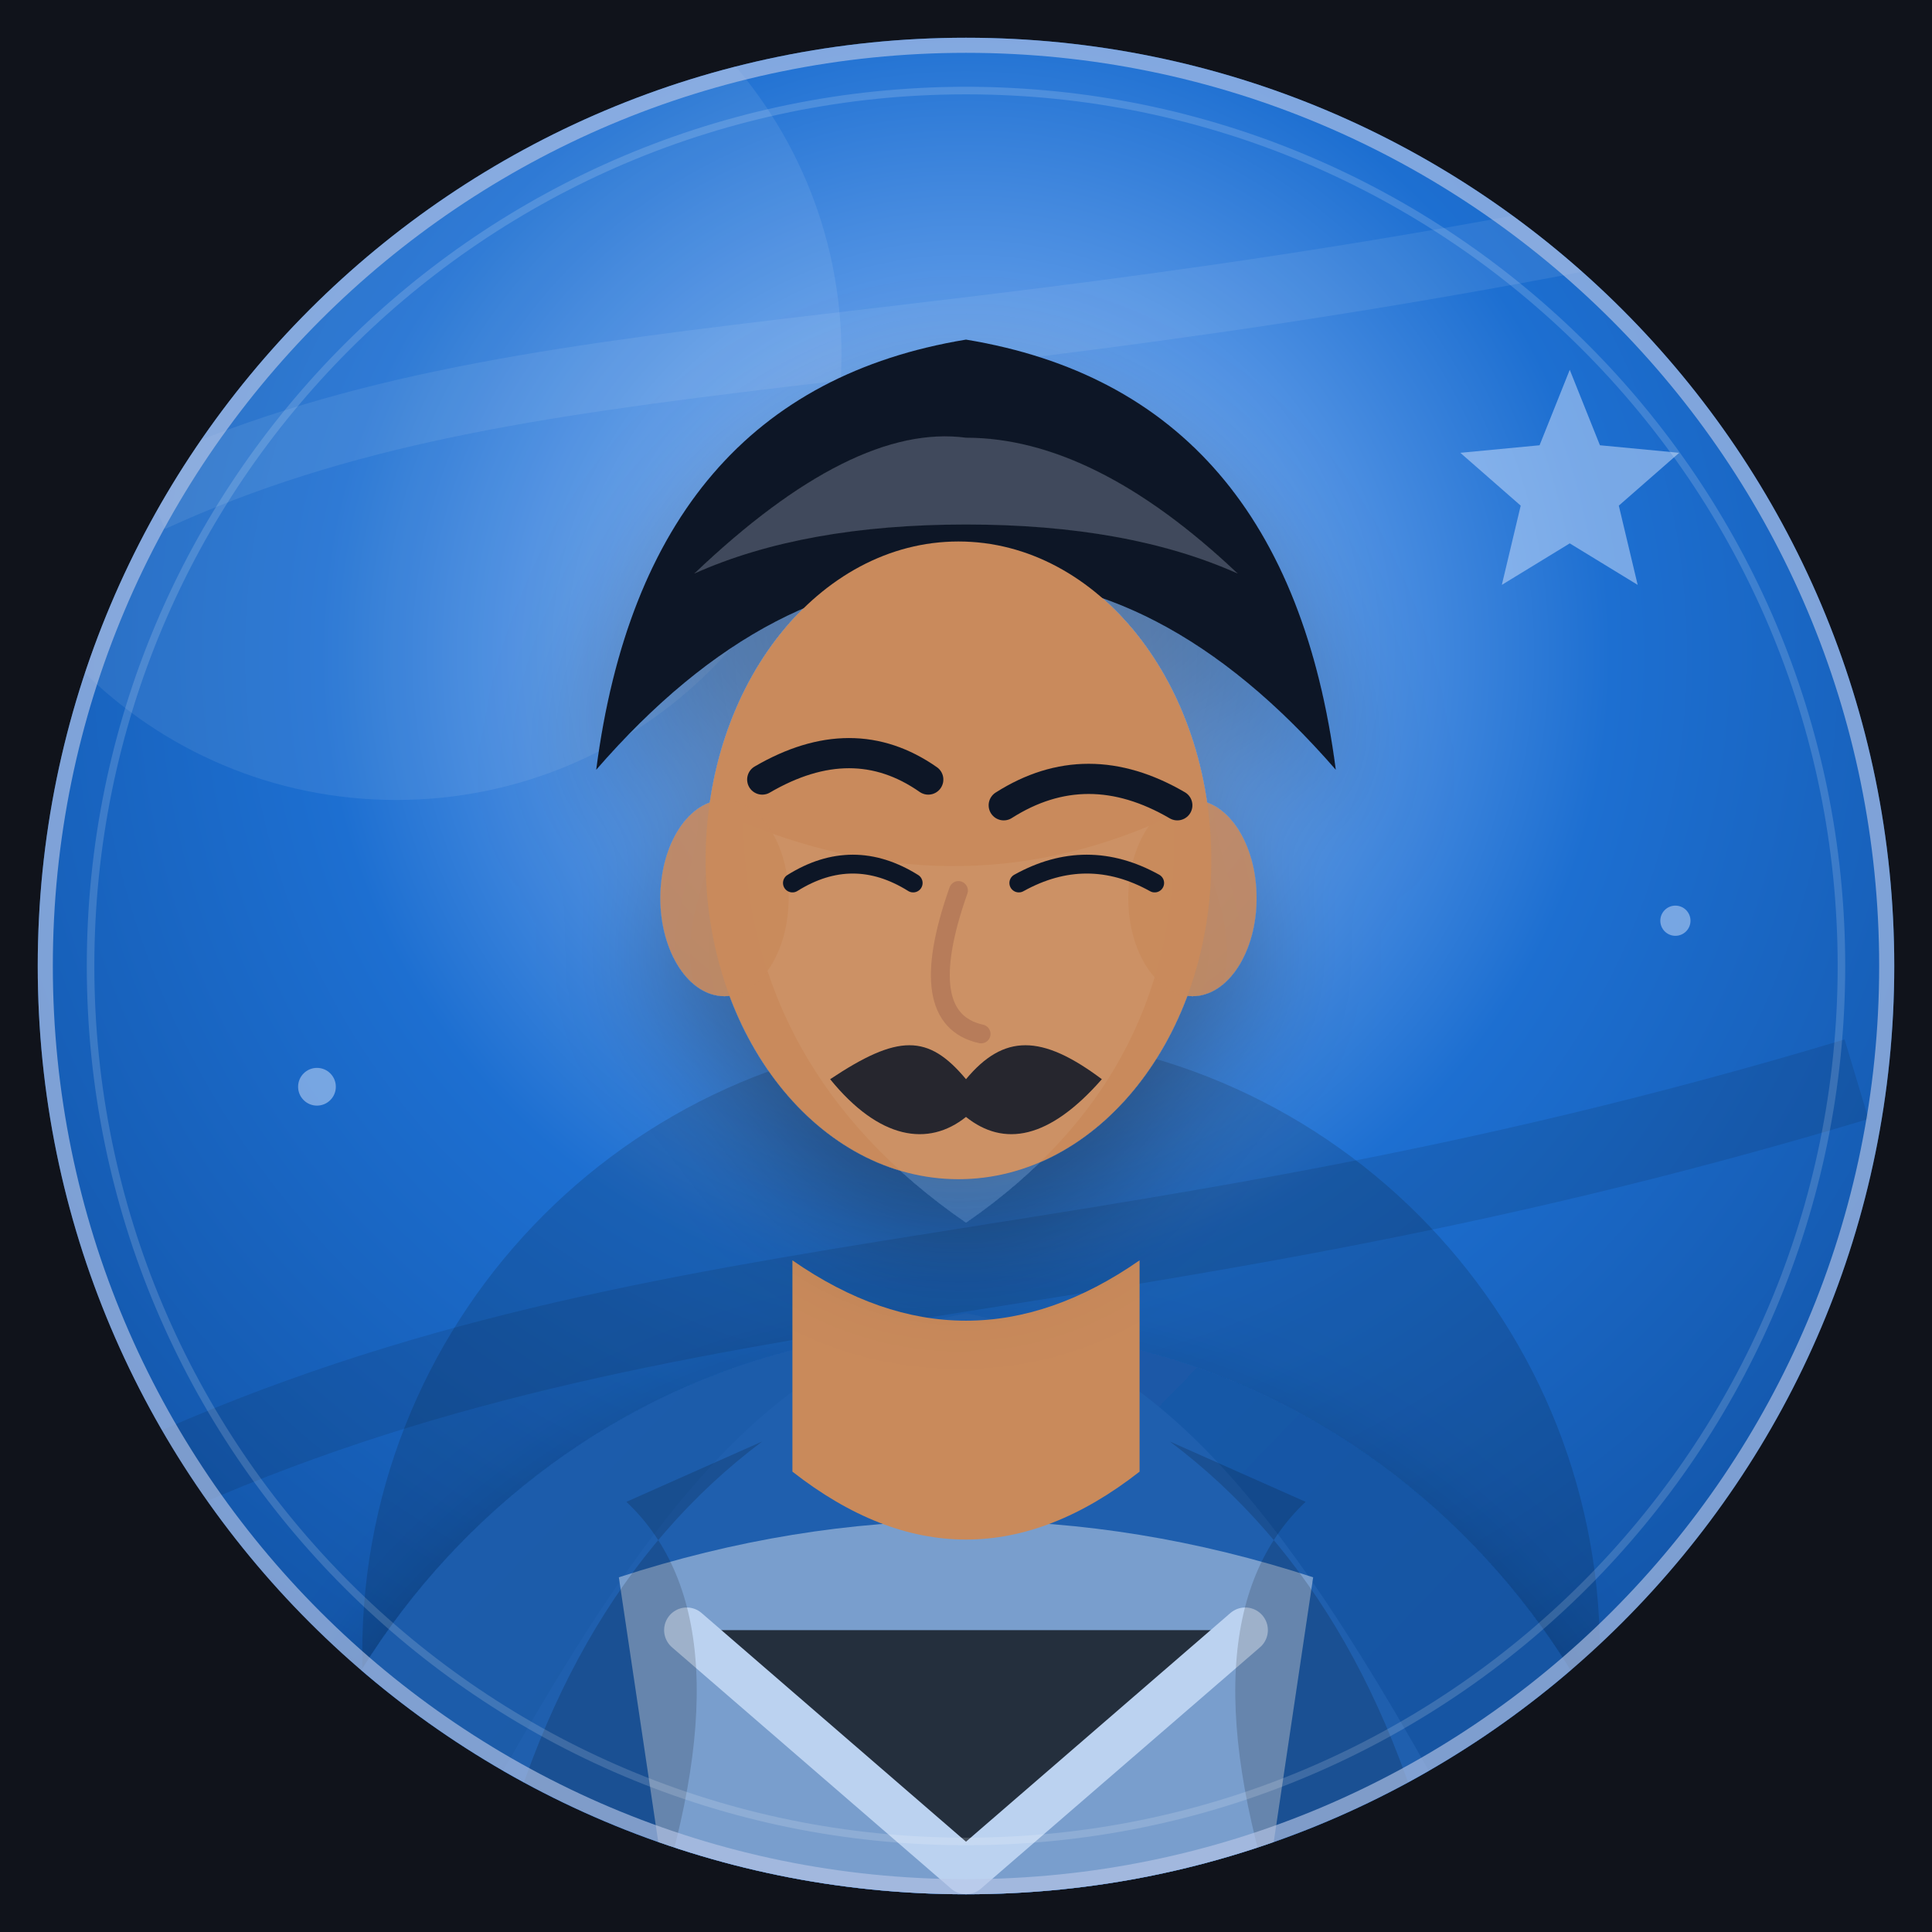
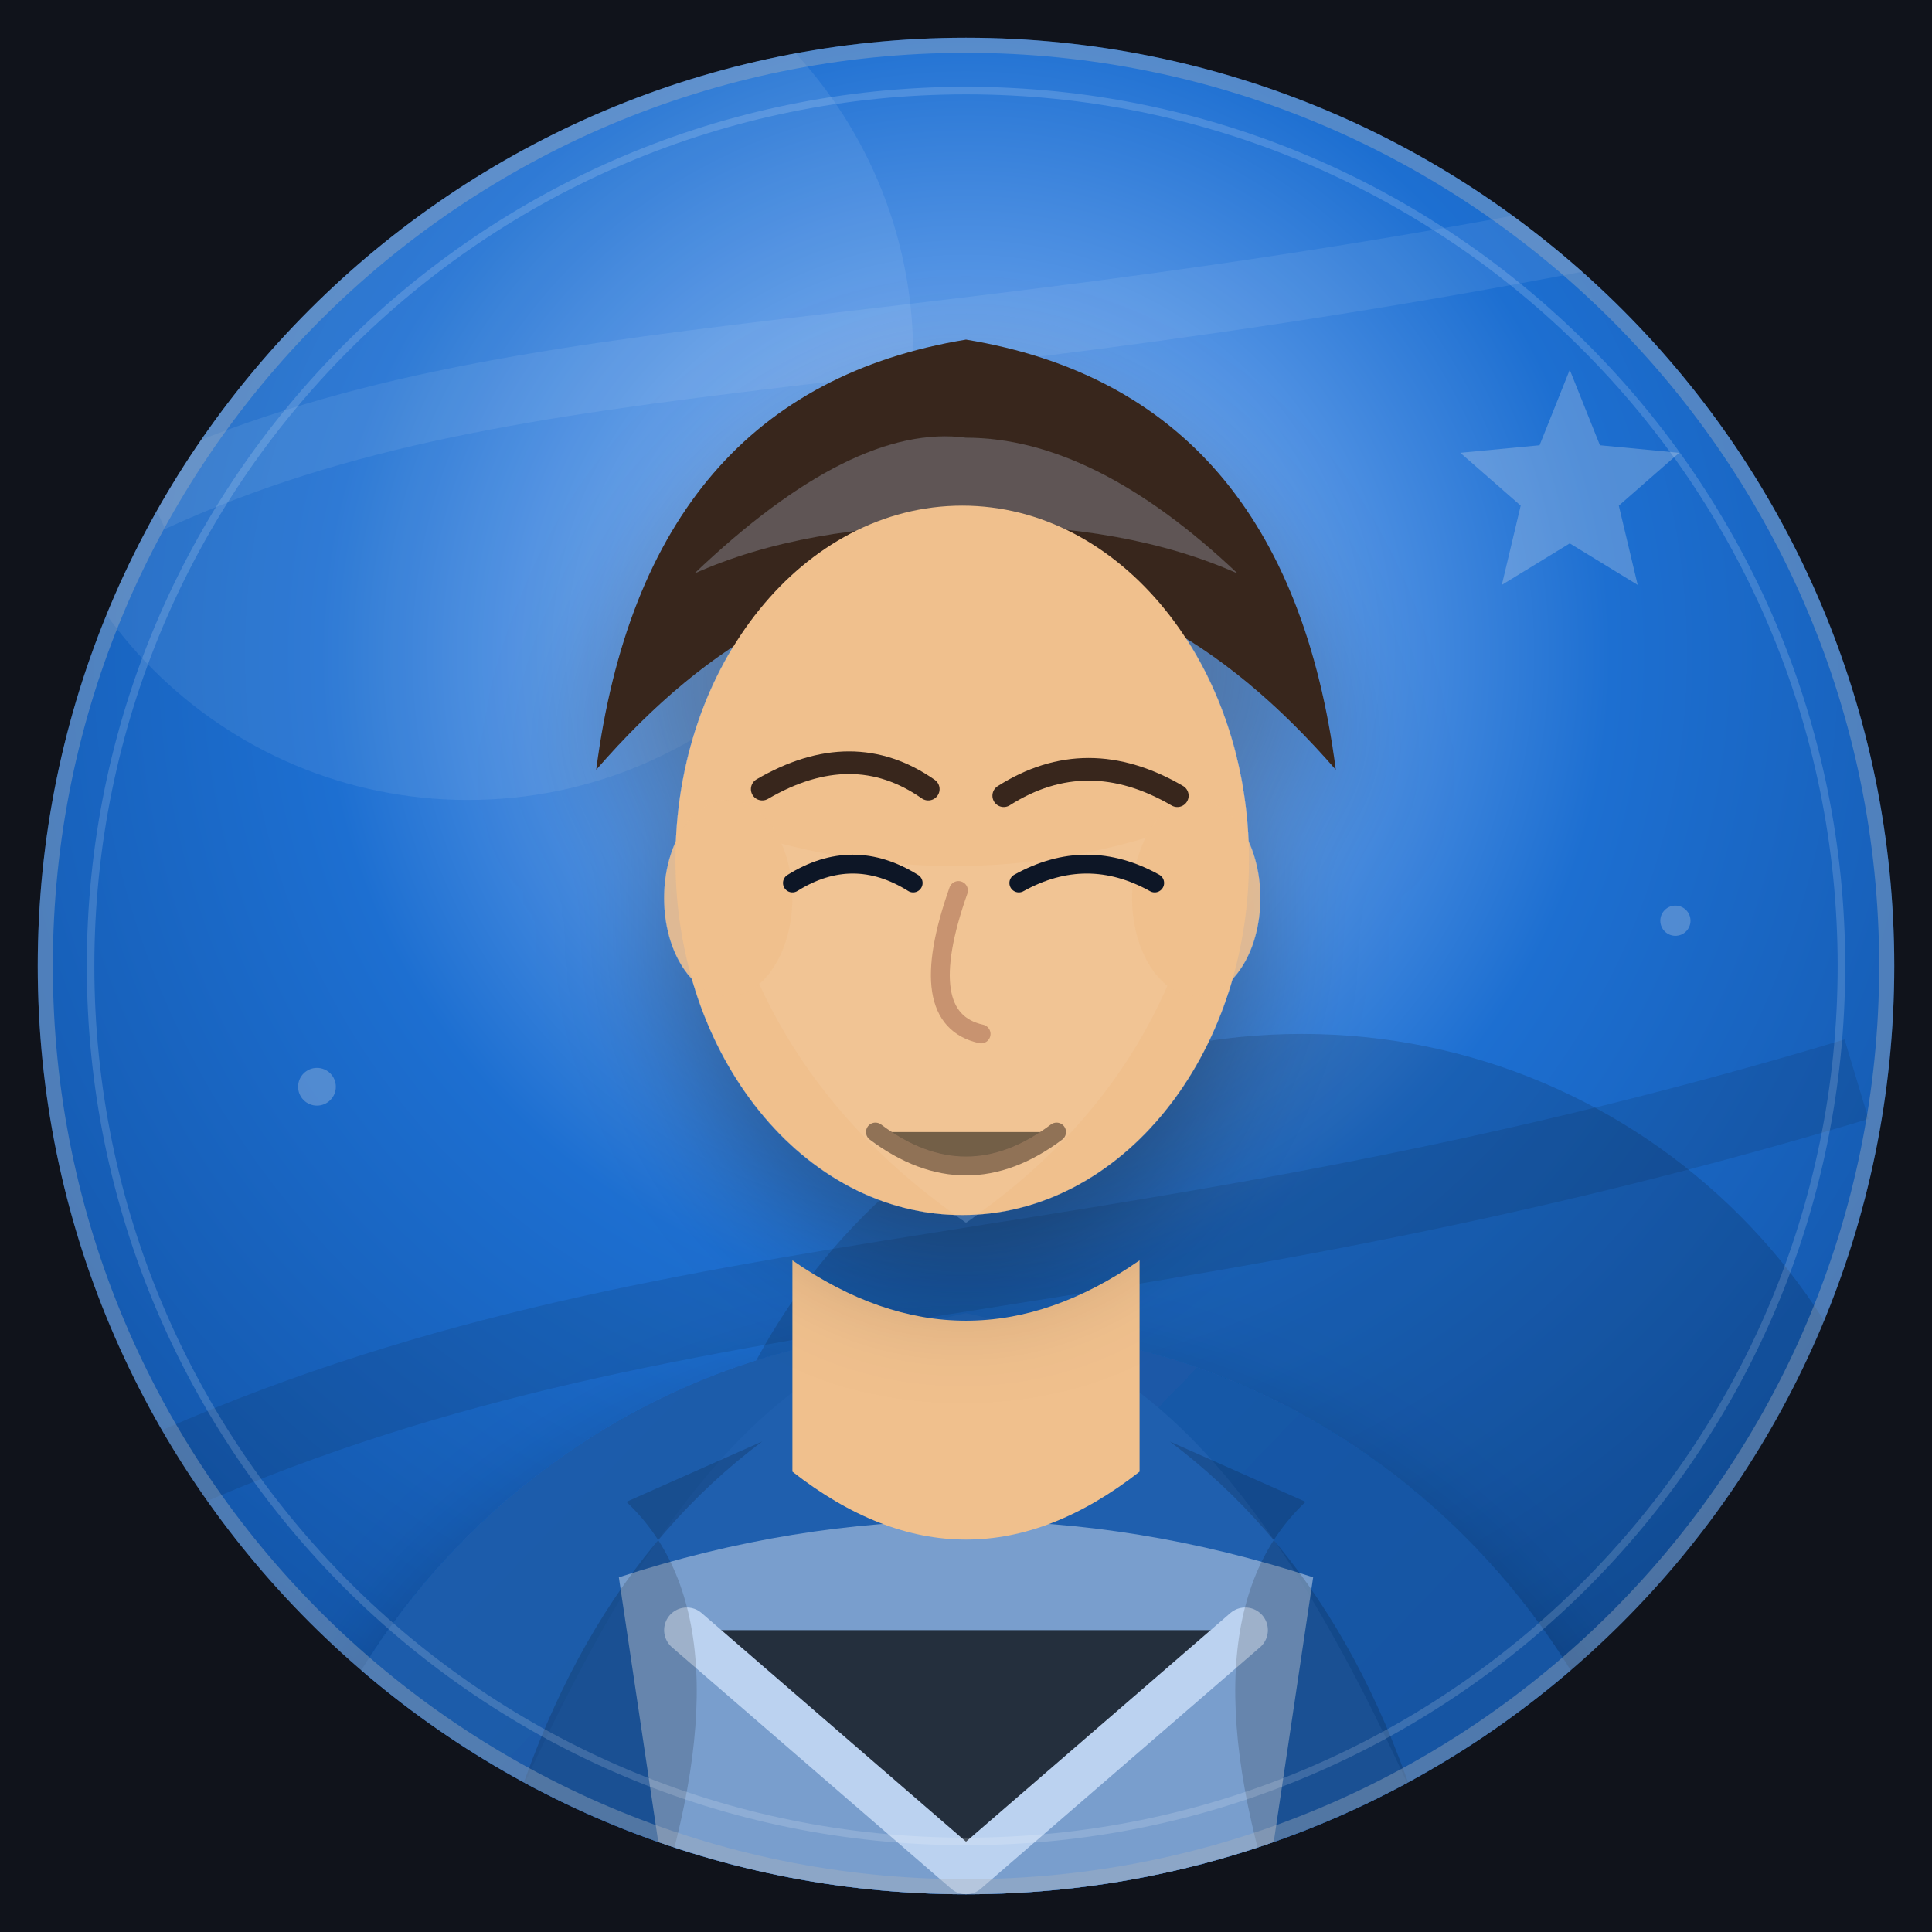
- <svg xmlns="http://www.w3.org/2000/svg" viewBox="0 0 512 512" role="img" aria-label="文鸯 portrait">
+ <svg xmlns="http://www.w3.org/2000/svg" viewBox="0 0 512 512" role="img" aria-label="吕昭 portrait">
  <defs>
    <radialGradient id="bg" cx="50%" cy="34%" r="72%">
      <stop offset="0%" stop-color="#9fc7ff" />
      <stop offset="46%" stop-color="#1d6fd1" />
      <stop offset="100%" stop-color="#0f4c9a" />
    </radialGradient>
    <linearGradient id="robe" x1="0%" y1="0%" x2="100%" y2="100%">
      <stop offset="0%" stop-color="#1f5fae" />
      <stop offset="100%" stop-color="#0f4c9a" />
    </linearGradient>
    <filter id="softShadow" x="-20%" y="-20%" width="140%" height="150%">
      <feDropShadow dx="0" dy="16" stdDeviation="16" flood-color="#000" flood-opacity="0.32" />
    </filter>
    <clipPath id="round">
      <circle cx="256" cy="256" r="246" />
    </clipPath>
  </defs>
  <rect width="512" height="512" fill="#10131b" />
  <g clip-path="url(#round)">
    <rect width="512" height="512" fill="url(#bg)" />
-     <circle cx="105" cy="94" r="118" fill="#fff" opacity="0.08" />
-     <circle cx="260" cy="438" r="164" fill="#000" opacity="0.14" />
+     <circle cx="124" cy="94" r="118" fill="#fff" opacity="0.08" />
+     <circle cx="345" cy="438" r="164" fill="#000" opacity="0.14" />
    <path d="M40 132 C140 86 244 102 472 52" stroke="#fff" stroke-width="18" opacity="0.08" fill="none" />
    <path d="M28 398 C168 330 286 348 492 286" stroke="#000" stroke-width="22" opacity="0.1" fill="none" />
-     <g opacity="0.48">
-       <path d="M416 98 l8 20 21 2 -16 14 5 21 -18 -11 -18 11 5 -21 -16 -14 21 -2Z" fill="#dce7ff" />
-       <circle cx="84" cy="288" r="5" fill="#dce7ff" />
-       <circle cx="444" cy="244" r="4" fill="#dce7ff" />
+     <g opacity="0.28">
+       <path d="M416 98 l8 20 21 2 -16 14 5 21 -18 -11 -18 11 5 -21 -16 -14 21 -2Z" fill="#dfe3e8" />
+       <circle cx="84" cy="288" r="5" fill="#dfe3e8" />
+       <circle cx="444" cy="244" r="4" fill="#dfe3e8" />
    </g>
    <ellipse cx="256" cy="548" rx="190" ry="196" fill="url(#robe)" filter="url(#softShadow)" />
-     <path d="M109 514 C164 410 198 360 256 348 C314 360 348 410 403 514Z" fill="#1f5fae" />
+     <path d="M121 514 C164 410 198 360 256 348 C314 360 348 410 391 514Z" fill="#1f5fae" />
    <path d="M164 418 Q256 388 348 418 L334 512 H178Z" fill="#9bb7d9" opacity="0.72" />
    <path d="M182 432 L256 496 L330 432" stroke="#d7e8ff" stroke-width="12" stroke-linecap="round" stroke-linejoin="round" opacity="0.7" />
    <path d="M166 398 Q200 430 172 512 H128 Q146 424 202 382Z" fill="#000" opacity="0.16" />
    <path d="M346 398 Q312 430 340 512 H384 Q366 424 310 382Z" fill="#000" opacity="0.16" />
-     <path d="M210 334 Q256 366 302 334 V390 Q256 426 210 390Z" fill="#c98a5b" />
+     <path d="M210 334 Q256 366 302 334 V390 Q256 426 210 390Z" fill="#f0c08d" />
    <g filter="url(#softShadow)">
-       <path d="M158 204 Q171 104 256 90 Q341 104 354 204 Q308 151 256 153 Q204 151 158 204Z" fill="#101827" />
+       <path d="M158 204 Q171 104 256 90 Q341 104 354 204 Q308 151 256 153 Q204 151 158 204Z" fill="#38271e" />
      <path d="M184 152 Q226 112 256 116 Q290 116 328 152 Q299 139 256 139 Q213 139 184 152Z" fill="#d7e8ff" opacity="0.24" />
-       <ellipse cx="254" cy="228" rx="67" ry="84.5" fill="#c98a5b" />
-       <path d="M197 218 Q256 242 311 216 Q314 284 256 324 Q198 284 197 218Z" fill="#fff" opacity="0.06" />
-       <ellipse cx="192" cy="238" rx="17" ry="26" fill="#c98a5b" opacity="0.88" />
-       <ellipse cx="316" cy="238" rx="17" ry="26" fill="#c98a5b" opacity="0.88" />
-       <path d="M202 206.589 Q226 192.589 246 206.589" stroke="#101827" stroke-width="8" stroke-linecap="round" fill="none" />
-       <path d="M266 213.411 Q288 199.411 312 213.411" stroke="#101827" stroke-width="8" stroke-linecap="round" fill="none" />
+       <ellipse cx="255" cy="228" rx="76" ry="94" fill="#f0c08d" />
+       <path d="M189 218 Q256 242 321 216 Q314 284 256 324 Q198 284 189 218Z" fill="#fff" opacity="0.06" />
+       <ellipse cx="193" cy="238" rx="17" ry="26" fill="#f0c08d" opacity="0.88" />
+       <ellipse cx="317" cy="238" rx="17" ry="26" fill="#f0c08d" opacity="0.88" />
+       <path d="M202 209.126 Q226 195.126 246 209.126" stroke="#38271e" stroke-width="6" stroke-linecap="round" fill="none" />
+       <path d="M266 210.874 Q288 196.874 312 210.874" stroke="#38271e" stroke-width="6" stroke-linecap="round" fill="none" />
      <path d="M210 234 Q226 224 242 234" stroke="#111827" stroke-width="5" stroke-linecap="round" fill="none" />
      <path d="M270 234 Q288 224 306 234" stroke="#111827" stroke-width="5" stroke-linecap="round" fill="none" />
      <path d="M254 236 Q242 270 260 274" stroke="#a56b50" stroke-width="5" stroke-linecap="round" fill="none" opacity="0.55" />
-       <path d="M220 286 C238 274 246 274 256 286 C266 274 276 274 292 286 C278 302 266 304 256 296 C246 304 233 302 220 286Z" fill="#101827" opacity="0.88" />
+       <path d="M232 300 Q256 318 280 300" stroke="#38271e" stroke-width="5" stroke-linecap="round" opacity="0.52" />
    </g>
-     <circle cx="256" cy="256" r="246" fill="none" stroke="#b9c7e7" stroke-width="8" opacity="0.64" />
+     <circle cx="256" cy="256" r="246" fill="none" stroke="#aab2bd" stroke-width="8" opacity="0.38" />
    <circle cx="256" cy="256" r="232" fill="none" stroke="#fff" stroke-width="2" opacity="0.16" />
  </g>
</svg>
